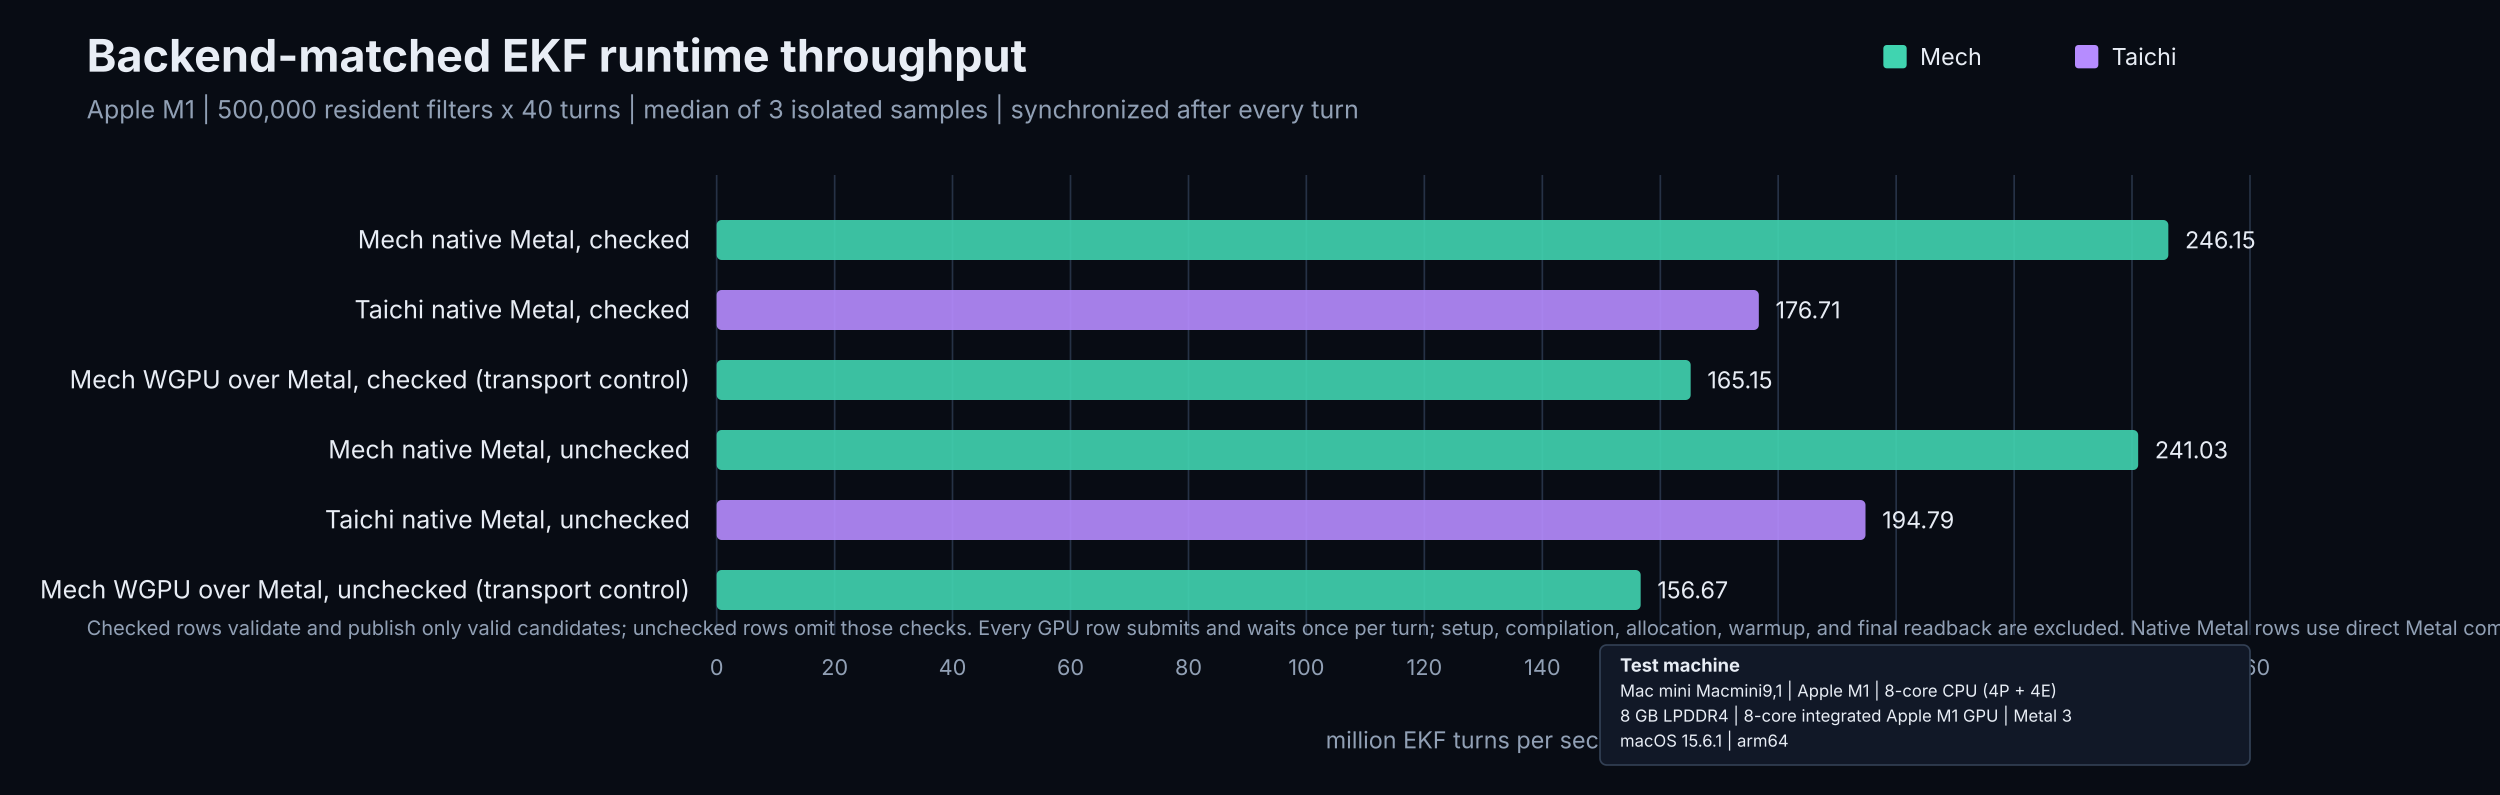
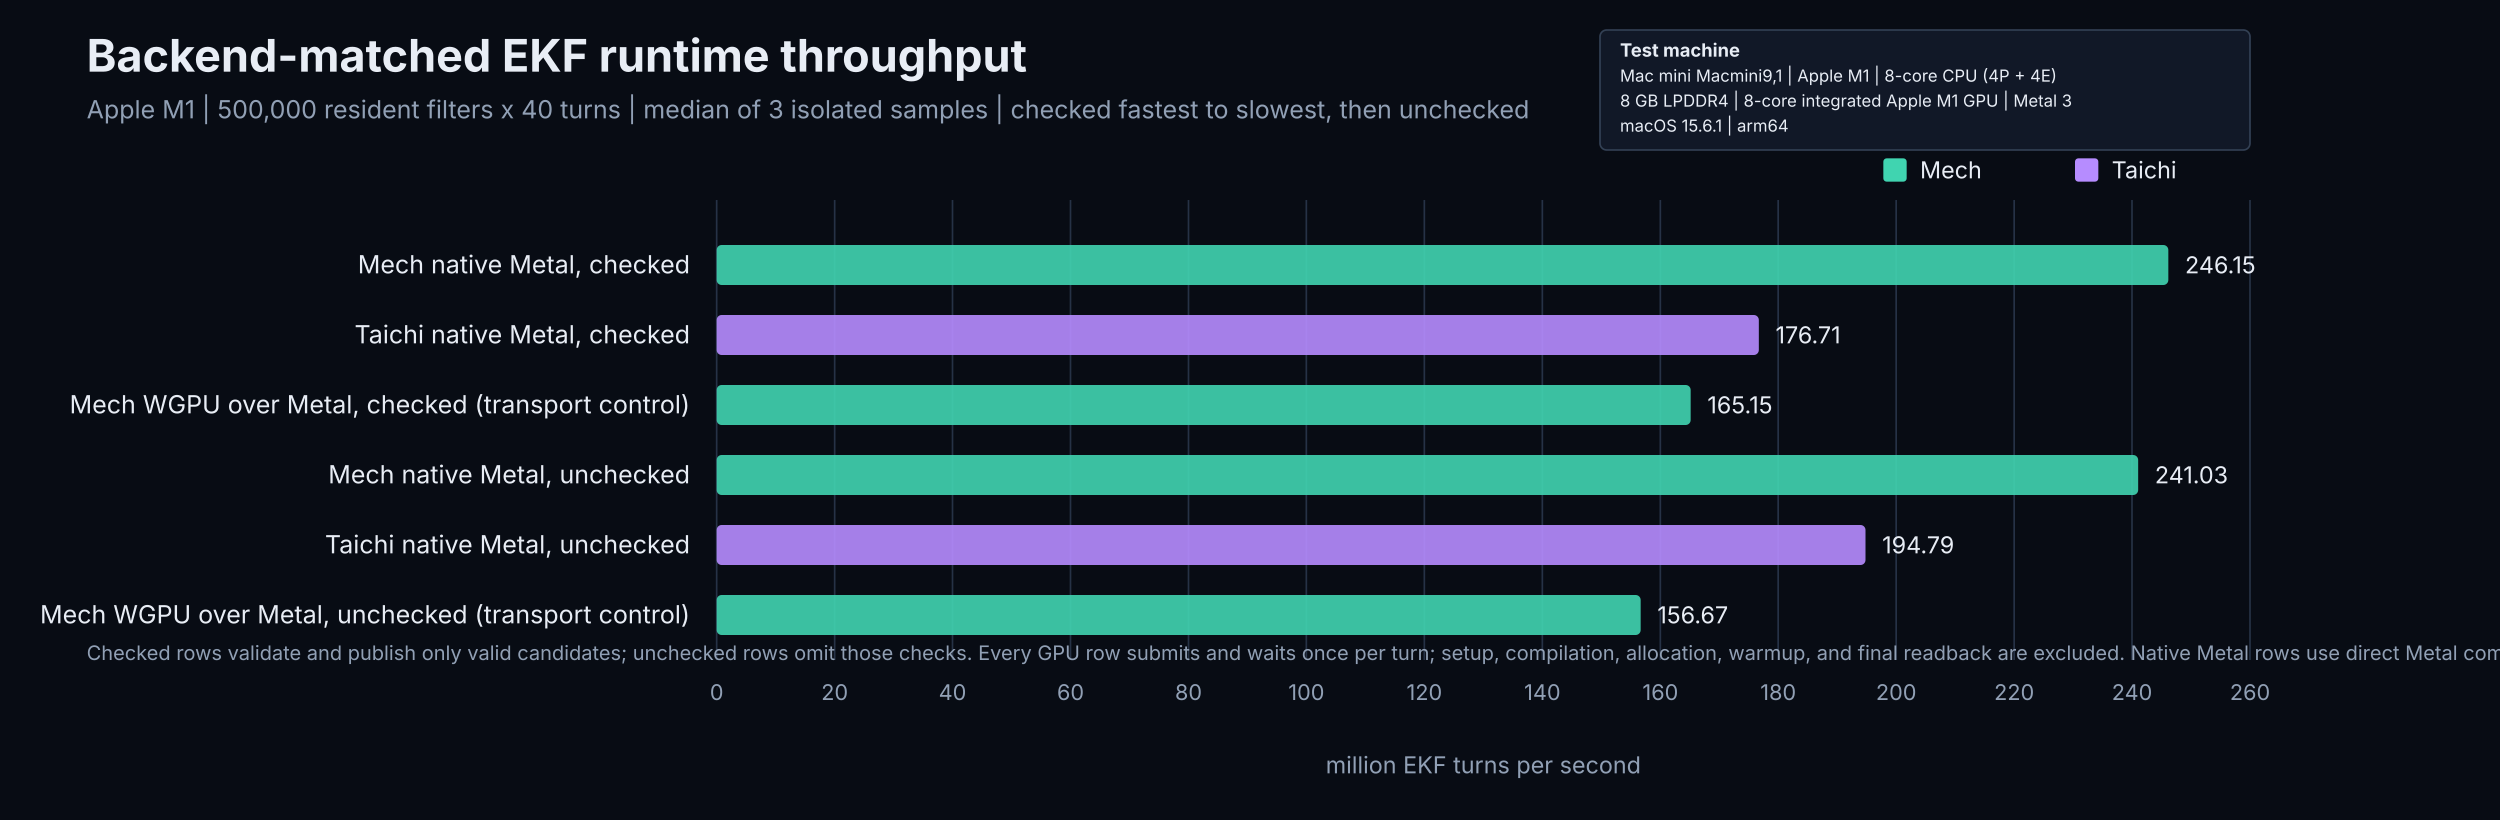
- <svg xmlns="http://www.w3.org/2000/svg" width="1500" height="477" viewBox="0 0 1500 477">
+ <svg xmlns="http://www.w3.org/2000/svg" width="1500" height="492" viewBox="0 0 1500 492">
  <rect width="100%" height="100%" fill="#080c14" />
  <style>text{font-family:-apple-system,BlinkMacSystemFont,"Segoe UI",sans-serif;fill:#e8edf5} .muted{fill:#91a0b5} .grid{stroke:#263246;stroke-width:1} .axis{fill:#91a0b5;font-size:13px} .label{font-size:15px} .value{font-size:14px;font-variant-numeric:tabular-nums}</style>
  <text x="52" y="43" font-size="27" font-weight="700">Backend-matched EKF runtime throughput</text>
-   <text x="52" y="71" class="muted" font-size="15">Apple M1 | 500,000 resident filters x 40 turns | median of 3 isolated samples | synchronized after every turn</text>
-   <line x1="430.0" y1="105" x2="430.0" y2="381" class="grid" />
-   <text x="430.0" y="405" text-anchor="middle" class="axis">0</text>
-   <line x1="500.8" y1="105" x2="500.8" y2="381" class="grid" />
-   <text x="500.8" y="405" text-anchor="middle" class="axis">20</text>
-   <line x1="571.5" y1="105" x2="571.5" y2="381" class="grid" />
-   <text x="571.5" y="405" text-anchor="middle" class="axis">40</text>
-   <line x1="642.3" y1="105" x2="642.3" y2="381" class="grid" />
-   <text x="642.3" y="405" text-anchor="middle" class="axis">60</text>
-   <line x1="713.1" y1="105" x2="713.1" y2="381" class="grid" />
-   <text x="713.1" y="405" text-anchor="middle" class="axis">80</text>
-   <line x1="783.8" y1="105" x2="783.8" y2="381" class="grid" />
-   <text x="783.8" y="405" text-anchor="middle" class="axis">100</text>
-   <line x1="854.6" y1="105" x2="854.6" y2="381" class="grid" />
-   <text x="854.6" y="405" text-anchor="middle" class="axis">120</text>
-   <line x1="925.4" y1="105" x2="925.4" y2="381" class="grid" />
-   <text x="925.4" y="405" text-anchor="middle" class="axis">140</text>
-   <line x1="996.2" y1="105" x2="996.2" y2="381" class="grid" />
-   <text x="996.2" y="405" text-anchor="middle" class="axis">160</text>
-   <line x1="1066.9" y1="105" x2="1066.9" y2="381" class="grid" />
-   <text x="1066.9" y="405" text-anchor="middle" class="axis">180</text>
-   <line x1="1137.7" y1="105" x2="1137.7" y2="381" class="grid" />
-   <text x="1137.7" y="405" text-anchor="middle" class="axis">200</text>
-   <line x1="1208.5" y1="105" x2="1208.5" y2="381" class="grid" />
-   <text x="1208.5" y="405" text-anchor="middle" class="axis">220</text>
-   <line x1="1279.2" y1="105" x2="1279.2" y2="381" class="grid" />
-   <text x="1279.2" y="405" text-anchor="middle" class="axis">240</text>
-   <line x1="1350.0" y1="105" x2="1350.0" y2="381" class="grid" />
-   <text x="1350.0" y="405" text-anchor="middle" class="axis">260</text>
-   <text x="890.0" y="449" text-anchor="middle" class="muted" font-size="14">million EKF turns per second</text>
-   <rect x="1130" y="27" width="14" height="14" rx="2" fill="#40d4b0" />
-   <text x="1152" y="39" font-size="14">Mech</text>
-   <rect x="1245" y="27" width="14" height="14" rx="2" fill="#b68cff" />
-   <text x="1267" y="39" font-size="14">Taichi</text>
-   <text x="414" y="149" text-anchor="end" class="label">Mech native Metal, checked</text>
-   <rect x="430" y="132" width="871.0" height="24" rx="3" fill="#40d4b0" opacity="0.9" />
-   <text x="1311.0" y="149" class="value">246.15</text>
-   <text x="414" y="191" text-anchor="end" class="label">Taichi native Metal, checked</text>
-   <rect x="430" y="174" width="625.3" height="24" rx="3" fill="#b68cff" opacity="0.9" />
-   <text x="1065.3" y="191" class="value">176.71</text>
-   <text x="414" y="233" text-anchor="end" class="label">Mech WGPU over Metal, checked (transport control)</text>
-   <rect x="430" y="216" width="584.4" height="24" rx="3" fill="#40d4b0" opacity="0.9" />
-   <text x="1024.4" y="233" class="value">165.15</text>
-   <text x="414" y="275" text-anchor="end" class="label">Mech native Metal, unchecked</text>
-   <rect x="430" y="258" width="852.9" height="24" rx="3" fill="#40d4b0" opacity="0.9" />
-   <text x="1292.9" y="275" class="value">241.03</text>
-   <text x="414" y="317" text-anchor="end" class="label">Taichi native Metal, unchecked</text>
-   <rect x="430" y="300" width="689.3" height="24" rx="3" fill="#b68cff" opacity="0.9" />
-   <text x="1129.3" y="317" class="value">194.79</text>
-   <text x="414" y="359" text-anchor="end" class="label">Mech WGPU over Metal, unchecked (transport control)</text>
-   <rect x="430" y="342" width="554.4" height="24" rx="3" fill="#40d4b0" opacity="0.9" />
-   <text x="994.4" y="359" class="value">156.67</text>
-   <text x="52" y="381" class="muted" font-size="12">Checked rows validate and publish only valid candidates; unchecked rows omit those checks. Every GPU row submits and waits once per turn; setup, compilation, allocation, warmup, and final readback are excluded. Native Metal rows use direct Metal command submission; WGPU-over-Metal rows are shown only as a transport control.</text>
+   <text x="52" y="71" class="muted" font-size="15">Apple M1 | 500,000 resident filters x 40 turns | median of 3 isolated samples | checked fastest to slowest, then unchecked</text>
+   <line x1="430.0" y1="120" x2="430.0" y2="396" class="grid" />
+   <text x="430.0" y="420" text-anchor="middle" class="axis">0</text>
+   <line x1="500.8" y1="120" x2="500.8" y2="396" class="grid" />
+   <text x="500.8" y="420" text-anchor="middle" class="axis">20</text>
+   <line x1="571.5" y1="120" x2="571.5" y2="396" class="grid" />
+   <text x="571.5" y="420" text-anchor="middle" class="axis">40</text>
+   <line x1="642.3" y1="120" x2="642.3" y2="396" class="grid" />
+   <text x="642.3" y="420" text-anchor="middle" class="axis">60</text>
+   <line x1="713.1" y1="120" x2="713.1" y2="396" class="grid" />
+   <text x="713.1" y="420" text-anchor="middle" class="axis">80</text>
+   <line x1="783.8" y1="120" x2="783.8" y2="396" class="grid" />
+   <text x="783.8" y="420" text-anchor="middle" class="axis">100</text>
+   <line x1="854.6" y1="120" x2="854.6" y2="396" class="grid" />
+   <text x="854.6" y="420" text-anchor="middle" class="axis">120</text>
+   <line x1="925.4" y1="120" x2="925.4" y2="396" class="grid" />
+   <text x="925.4" y="420" text-anchor="middle" class="axis">140</text>
+   <line x1="996.2" y1="120" x2="996.2" y2="396" class="grid" />
+   <text x="996.2" y="420" text-anchor="middle" class="axis">160</text>
+   <line x1="1066.9" y1="120" x2="1066.9" y2="396" class="grid" />
+   <text x="1066.9" y="420" text-anchor="middle" class="axis">180</text>
+   <line x1="1137.7" y1="120" x2="1137.7" y2="396" class="grid" />
+   <text x="1137.7" y="420" text-anchor="middle" class="axis">200</text>
+   <line x1="1208.5" y1="120" x2="1208.5" y2="396" class="grid" />
+   <text x="1208.5" y="420" text-anchor="middle" class="axis">220</text>
+   <line x1="1279.2" y1="120" x2="1279.2" y2="396" class="grid" />
+   <text x="1279.2" y="420" text-anchor="middle" class="axis">240</text>
+   <line x1="1350.0" y1="120" x2="1350.0" y2="396" class="grid" />
+   <text x="1350.0" y="420" text-anchor="middle" class="axis">260</text>
+   <text x="890.0" y="464" text-anchor="middle" class="muted" font-size="14">million EKF turns per second</text>
+   <rect x="1130" y="95" width="14" height="14" rx="2" fill="#40d4b0" />
+   <text x="1152" y="107" font-size="14">Mech</text>
+   <rect x="1245" y="95" width="14" height="14" rx="2" fill="#b68cff" />
+   <text x="1267" y="107" font-size="14">Taichi</text>
+   <text x="414" y="164" text-anchor="end" class="label">Mech native Metal, checked</text>
+   <rect x="430" y="147" width="871.0" height="24" rx="3" fill="#40d4b0" opacity="0.9" />
+   <text x="1311.0" y="164" class="value">246.15</text>
+   <text x="414" y="206" text-anchor="end" class="label">Taichi native Metal, checked</text>
+   <rect x="430" y="189" width="625.3" height="24" rx="3" fill="#b68cff" opacity="0.9" />
+   <text x="1065.3" y="206" class="value">176.71</text>
+   <text x="414" y="248" text-anchor="end" class="label">Mech WGPU over Metal, checked (transport control)</text>
+   <rect x="430" y="231" width="584.4" height="24" rx="3" fill="#40d4b0" opacity="0.9" />
+   <text x="1024.4" y="248" class="value">165.15</text>
+   <text x="414" y="290" text-anchor="end" class="label">Mech native Metal, unchecked</text>
+   <rect x="430" y="273" width="852.9" height="24" rx="3" fill="#40d4b0" opacity="0.9" />
+   <text x="1292.9" y="290" class="value">241.03</text>
+   <text x="414" y="332" text-anchor="end" class="label">Taichi native Metal, unchecked</text>
+   <rect x="430" y="315" width="689.3" height="24" rx="3" fill="#b68cff" opacity="0.9" />
+   <text x="1129.3" y="332" class="value">194.79</text>
+   <text x="414" y="374" text-anchor="end" class="label">Mech WGPU over Metal, unchecked (transport control)</text>
+   <rect x="430" y="357" width="554.4" height="24" rx="3" fill="#40d4b0" opacity="0.9" />
+   <text x="994.4" y="374" class="value">156.67</text>
+   <text x="52" y="396" class="muted" font-size="12">Checked rows validate and publish only valid candidates; unchecked rows omit those checks. Every GPU row submits and waits once per turn; setup, compilation, allocation, warmup, and final readback are excluded. Native Metal rows use direct Metal command submission; WGPU-over-Metal rows are shown only as a transport control.</text>
  <g aria-label="Test machine">
-     <rect x="960" y="387" width="390" height="72" rx="4" fill="#111827" stroke="#334155" />
-     <text x="972" y="403" fill="#e8edf5" font-size="11" font-weight="700">Test machine</text>
-     <text x="972" y="418" fill="#91a0b5" font-size="10">Mac mini Macmini9,1 | Apple M1 | 8-core CPU (4P + 4E)</text>
-     <text x="972" y="433" fill="#91a0b5" font-size="10">8 GB LPDDR4 | 8-core integrated Apple M1 GPU | Metal 3</text>
-     <text x="972" y="448" fill="#91a0b5" font-size="10">macOS 15.6.1 | arm64</text>
+     <rect x="960" y="18" width="390" height="72" rx="4" fill="#111827" stroke="#334155" />
+     <text x="972" y="34" fill="#e8edf5" font-size="11" font-weight="700">Test machine</text>
+     <text x="972" y="49" fill="#91a0b5" font-size="10">Mac mini Macmini9,1 | Apple M1 | 8-core CPU (4P + 4E)</text>
+     <text x="972" y="64" fill="#91a0b5" font-size="10">8 GB LPDDR4 | 8-core integrated Apple M1 GPU | Metal 3</text>
+     <text x="972" y="79" fill="#91a0b5" font-size="10">macOS 15.6.1 | arm64</text>
  </g>
</svg>
